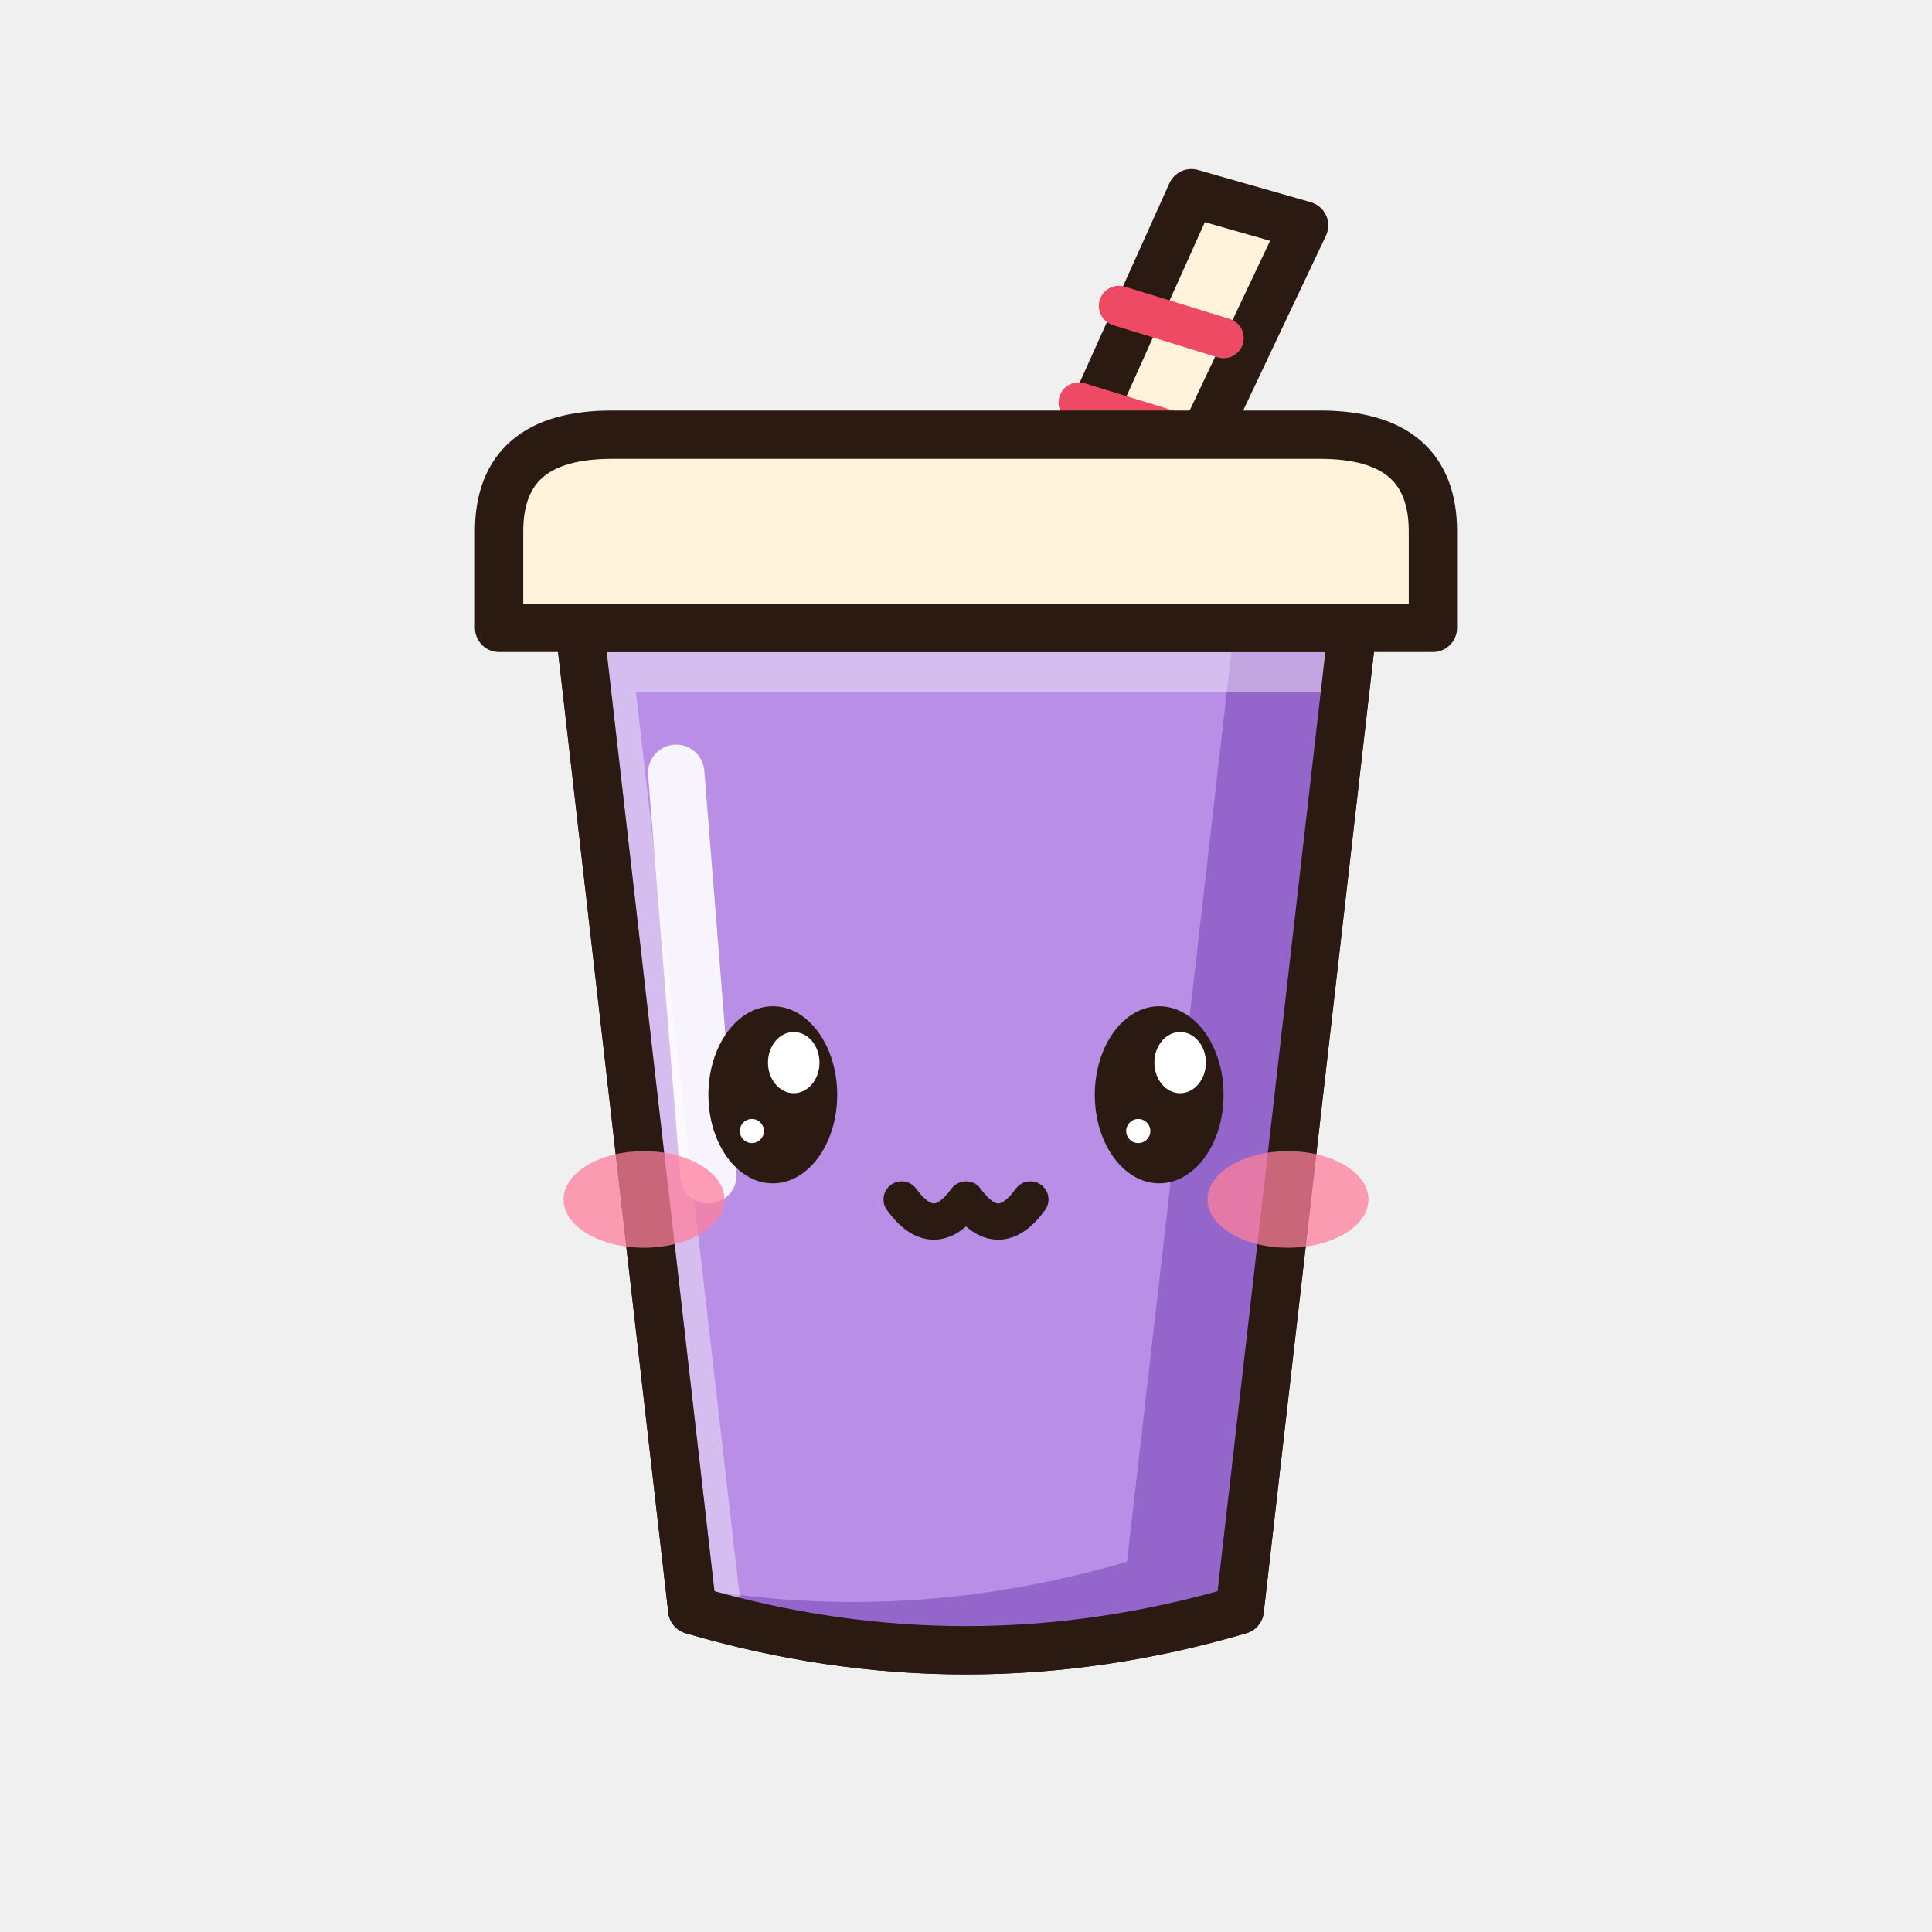
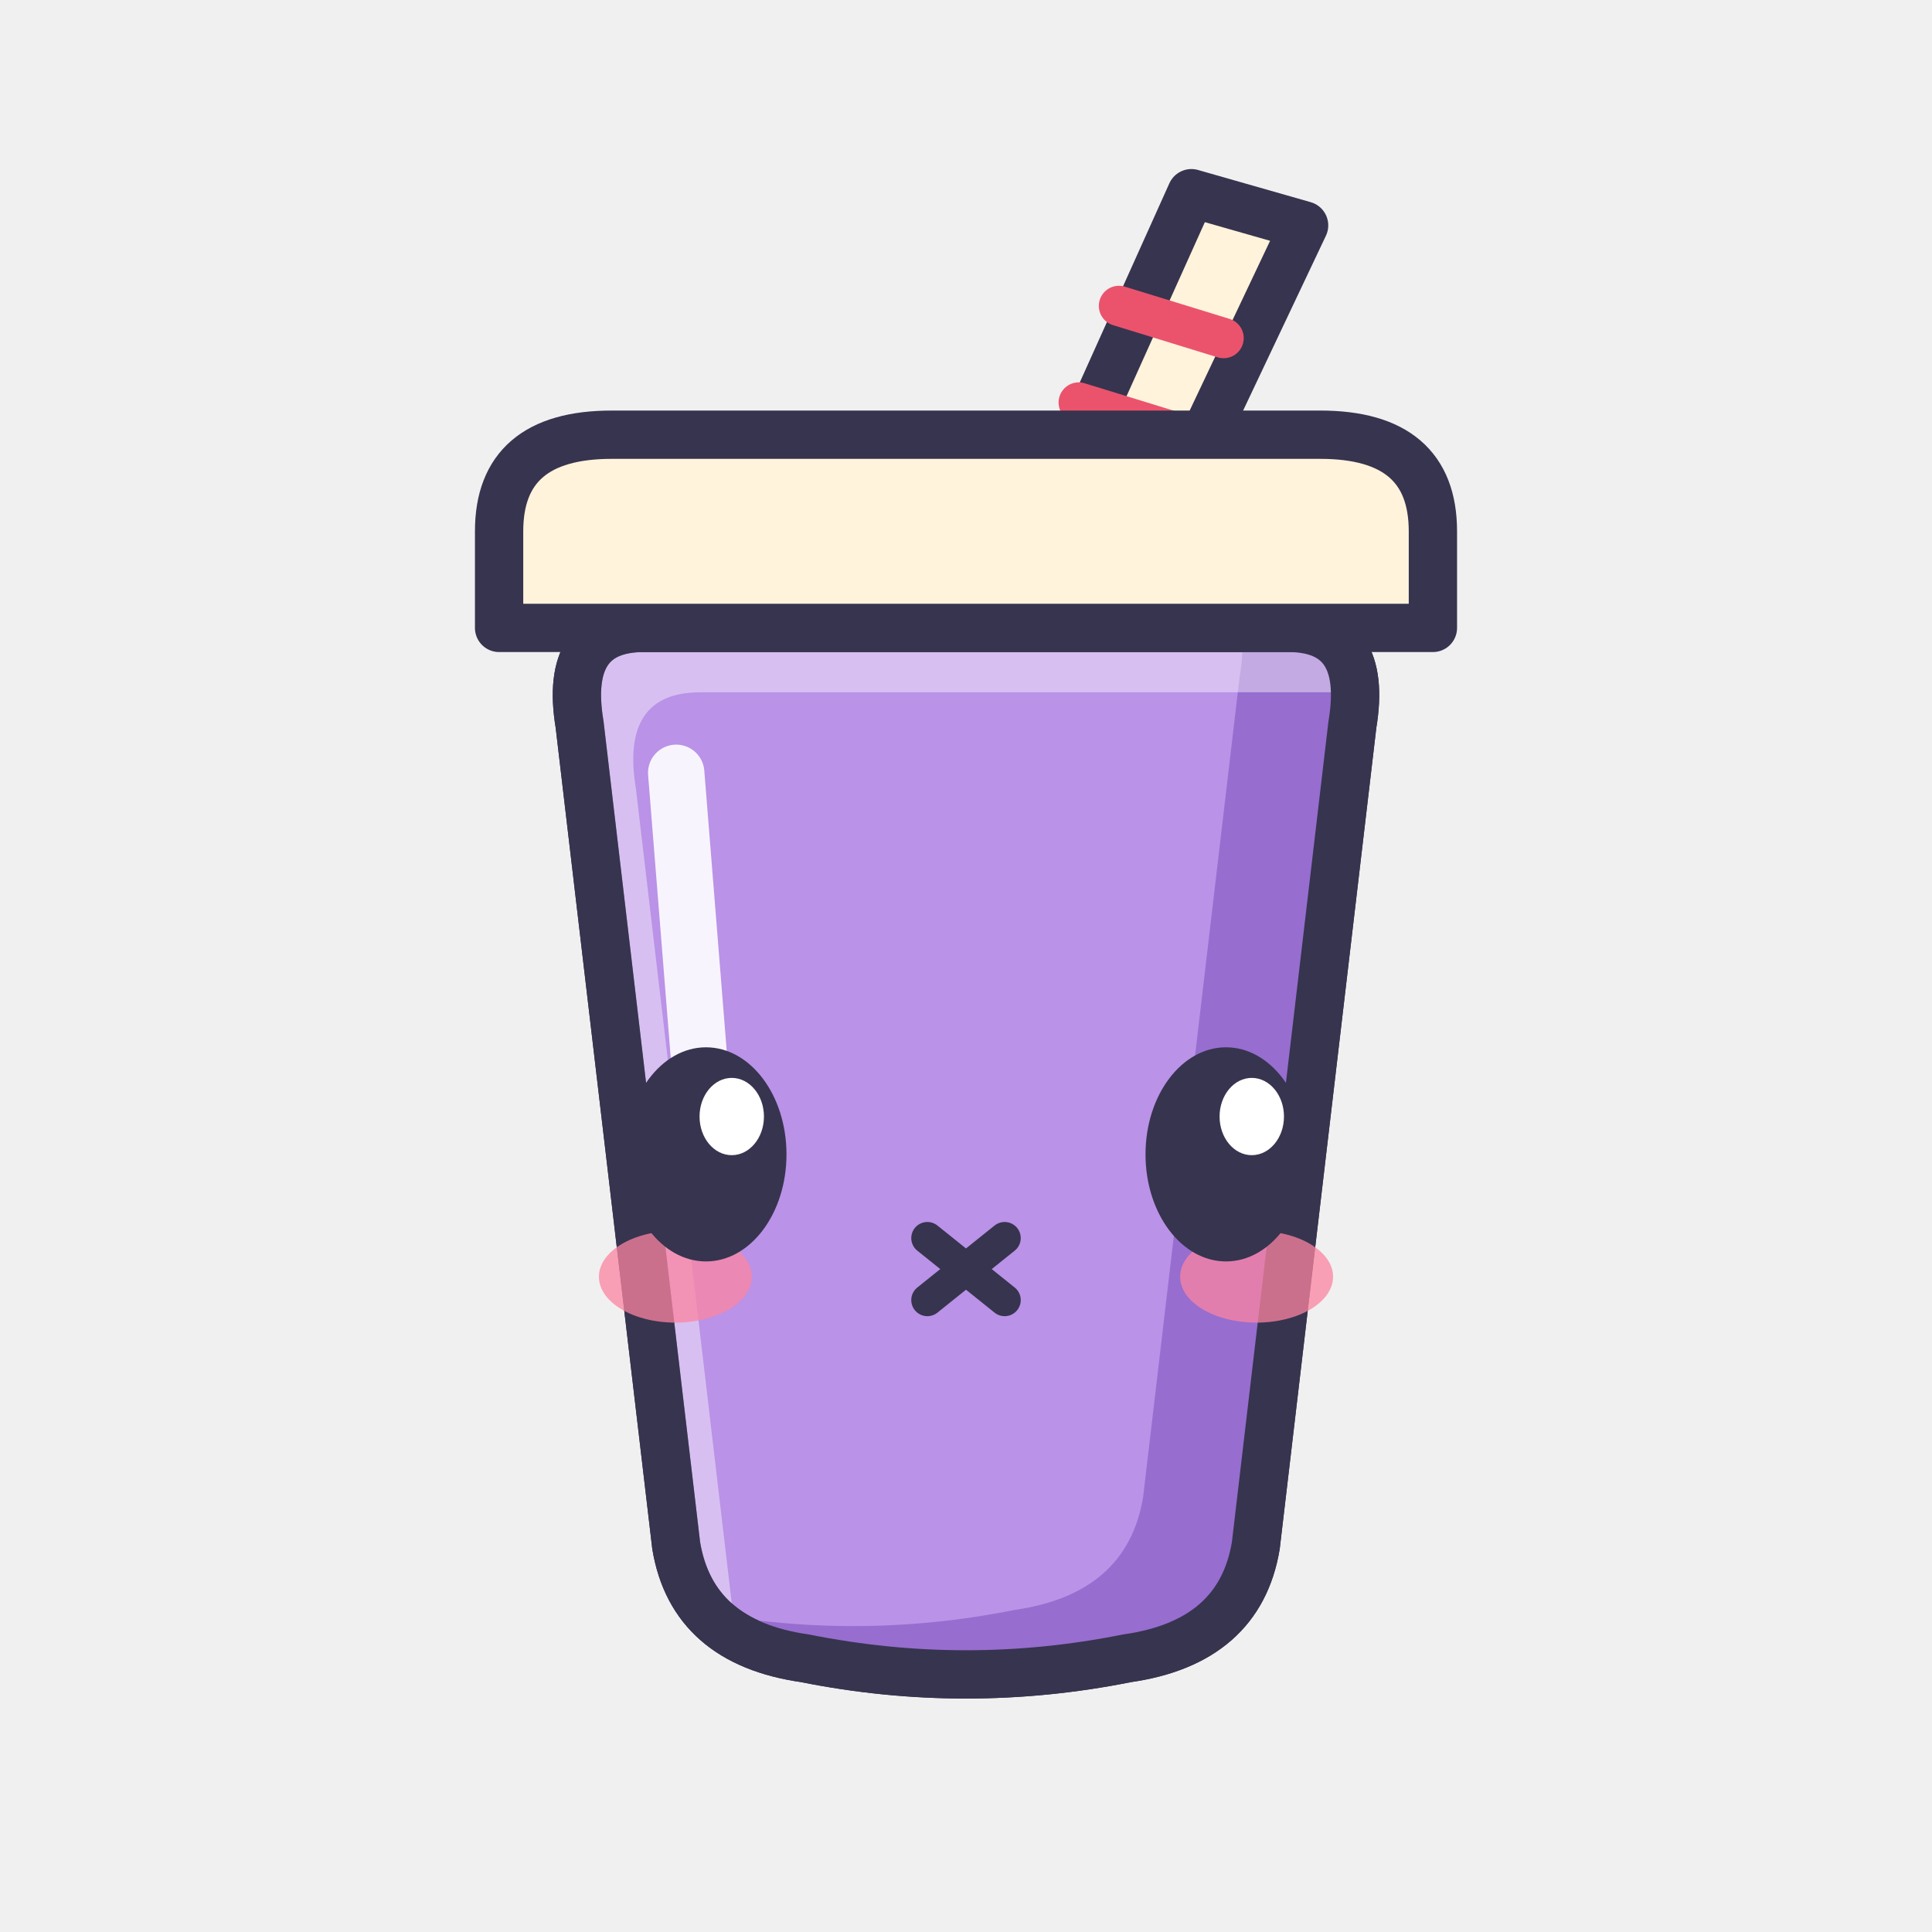
<svg xmlns="http://www.w3.org/2000/svg" viewBox="0 0 240 240" width="240" height="240">
-   <g stroke="#2a1a12" stroke-width="6" stroke-linejoin="round" stroke-linecap="round">
+   <g stroke="#37344f" stroke-width="6" stroke-linejoin="round" stroke-linecap="round">
    <g transform="translate(20 20)">
      <path d="M110 44 L128 4 L142 8 L124 46" fill="#fff3dc" />
-       <path d="M114 30 l13 4 M119 18 l13 4" stroke="#ee4a63" stroke-width="5" />
-       <mask id="k57">
-         <path d="M52 58 L148 58 L134 180 Q100 190 66 180Z" fill="#fff" stroke="none" />
-         <path d="M52 58 L148 58 L134 180 Q100 190 66 180Z" fill="#000" stroke="none" transform="translate(-14 -6)" />
+       <path d="M114 30 l13 4 M119 18 l13 4" stroke="#eb536d" stroke-width="5" />
+       <mask id="k55">
+         <path d="M60 58 L140 58 Q150 58 148 70 L136 172 Q134 184 120 186 Q100 190 80 186 Q66 184 64 172 L52 70 Q50 58 60 58Z" fill="#ffffff" stroke="none" />
+         <path d="M60 58 L140 58 Q150 58 148 70 L136 172 Q134 184 120 186 Q100 190 80 186 Q66 184 64 172 L52 70 Q50 58 60 58Z" fill="#000000" stroke="none" transform="translate(-14 -6)" />
      </mask>
-       <path d="M52 58 L148 58 L134 180 Q100 190 66 180Z" fill="#b98ee6" />
-       <path d="M52 58 L148 58 L134 180 Q100 190 66 180Z" fill="#9466cc" stroke="none" mask="url(#k57)" />
-       <mask id="k58">
-         <path d="M52 58 L148 58 L134 180 Q100 190 66 180Z" fill="#fff" stroke="none" />
-         <path d="M52 58 L148 58 L134 180 Q100 190 66 180Z" fill="#000" stroke="none" transform="translate(7 8)" />
+       <path d="M60 58 L140 58 Q150 58 148 70 L136 172 Q134 184 120 186 Q100 190 80 186 Q66 184 64 172 L52 70 Q50 58 60 58Z" fill="#ba92e7" />
+       <path d="M60 58 L140 58 Q150 58 148 70 L136 172 Q134 184 120 186 Q100 190 80 186 Q66 184 64 172 L52 70 Q50 58 60 58Z" fill="#976dcf" stroke="none" mask="url(#k55)" />
+       <mask id="k56">
+         <path d="M60 58 L140 58 Q150 58 148 70 L136 172 Q134 184 120 186 Q100 190 80 186 Q66 184 64 172 L52 70 Q50 58 60 58Z" fill="#ffffff" stroke="none" />
+         <path d="M60 58 L140 58 Q150 58 148 70 L136 172 Q134 184 120 186 Q100 190 80 186 Q66 184 64 172 L52 70 Q50 58 60 58Z" fill="#000000" stroke="none" transform="translate(7 8)" />
      </mask>
-       <path d="M52 58 L148 58 L134 180 Q100 190 66 180Z" fill="#fff" stroke="none" opacity=".42" mask="url(#k58)" />
-       <path d="M64 76 l4 50" fill="none" stroke="#fff" stroke-width="7" opacity=".9" />
-       <path d="M52 58 L148 58 L134 180 Q100 190 66 180Z" fill="none" />
+       <path d="M60 58 L140 58 Q150 58 148 70 L136 172 Q134 184 120 186 Q100 190 80 186 Q66 184 64 172 L52 70 Q50 58 60 58Z" fill="#ffffff" stroke="none" opacity=".42" mask="url(#k56)" />
+       <path d="M64 76 l4 50" fill="none" stroke="#ffffff" stroke-width="7" opacity=".9" />
+       <path d="M60 58 L140 58 Q150 58 148 70 L136 172 Q134 184 120 186 Q100 190 80 186 Q66 184 64 172 L52 70 Q50 58 60 58Z" fill="none" />
      <path d="M42 46 Q42 34 56 34 L144 34 Q158 34 158 46 L158 58 L42 58Z" fill="#fff3dc" />
-       <ellipse cx="60.0" cy="129.0" rx="10.0" ry="6.0" fill="#ff7f9c" stroke="none" opacity=".75" />
-       <ellipse cx="140.0" cy="129.0" rx="10.0" ry="6.0" fill="#ff7f9c" stroke="none" opacity=".75" />
-       <ellipse cx="76.0" cy="116.0" rx="8.0" ry="11.0" fill="#2a1a12" stroke="none" />
-       <ellipse cx="78.6" cy="112.0" rx="3.2" ry="3.8" fill="#fff" stroke="none" />
-       <circle cx="73.4" cy="120.5" r="1.5" fill="#fff" stroke="none" />
-       <ellipse cx="124.0" cy="116.0" rx="8.0" ry="11.0" fill="#2a1a12" stroke="none" />
-       <ellipse cx="126.6" cy="112.0" rx="3.2" ry="3.8" fill="#fff" stroke="none" />
-       <circle cx="121.4" cy="120.5" r="1.5" fill="#fff" stroke="none" />
-       <path d="M92.0 129.0 q4.0 5.5 8.0 0 q4.0 5.5 8.0 0" fill="none" stroke-width="4.5" />
+       <ellipse cx="63.9" cy="138.6" rx="9.5" ry="5.7" fill="#fb84a2" stroke="none" opacity=".75" />
+       <ellipse cx="136.1" cy="138.6" rx="9.5" ry="5.7" fill="#fb84a2" stroke="none" opacity=".75" />
+       <ellipse cx="67.7" cy="123.4" rx="10.0" ry="13.3" fill="#37344f" stroke="none" />
+       <ellipse cx="70.9" cy="118.7" rx="4.0" ry="4.8" fill="#ffffff" stroke="none" />
+       <ellipse cx="132.3" cy="123.4" rx="10.0" ry="13.3" fill="#37344f" stroke="none" />
+       <ellipse cx="135.5" cy="118.7" rx="4.0" ry="4.8" fill="#ffffff" stroke="none" />
+       <path d="M95.2 133.8 L104.8 141.5 M104.8 133.8 L95.2 141.5" stroke-width="4.0" />
    </g>
  </g>
</svg>
